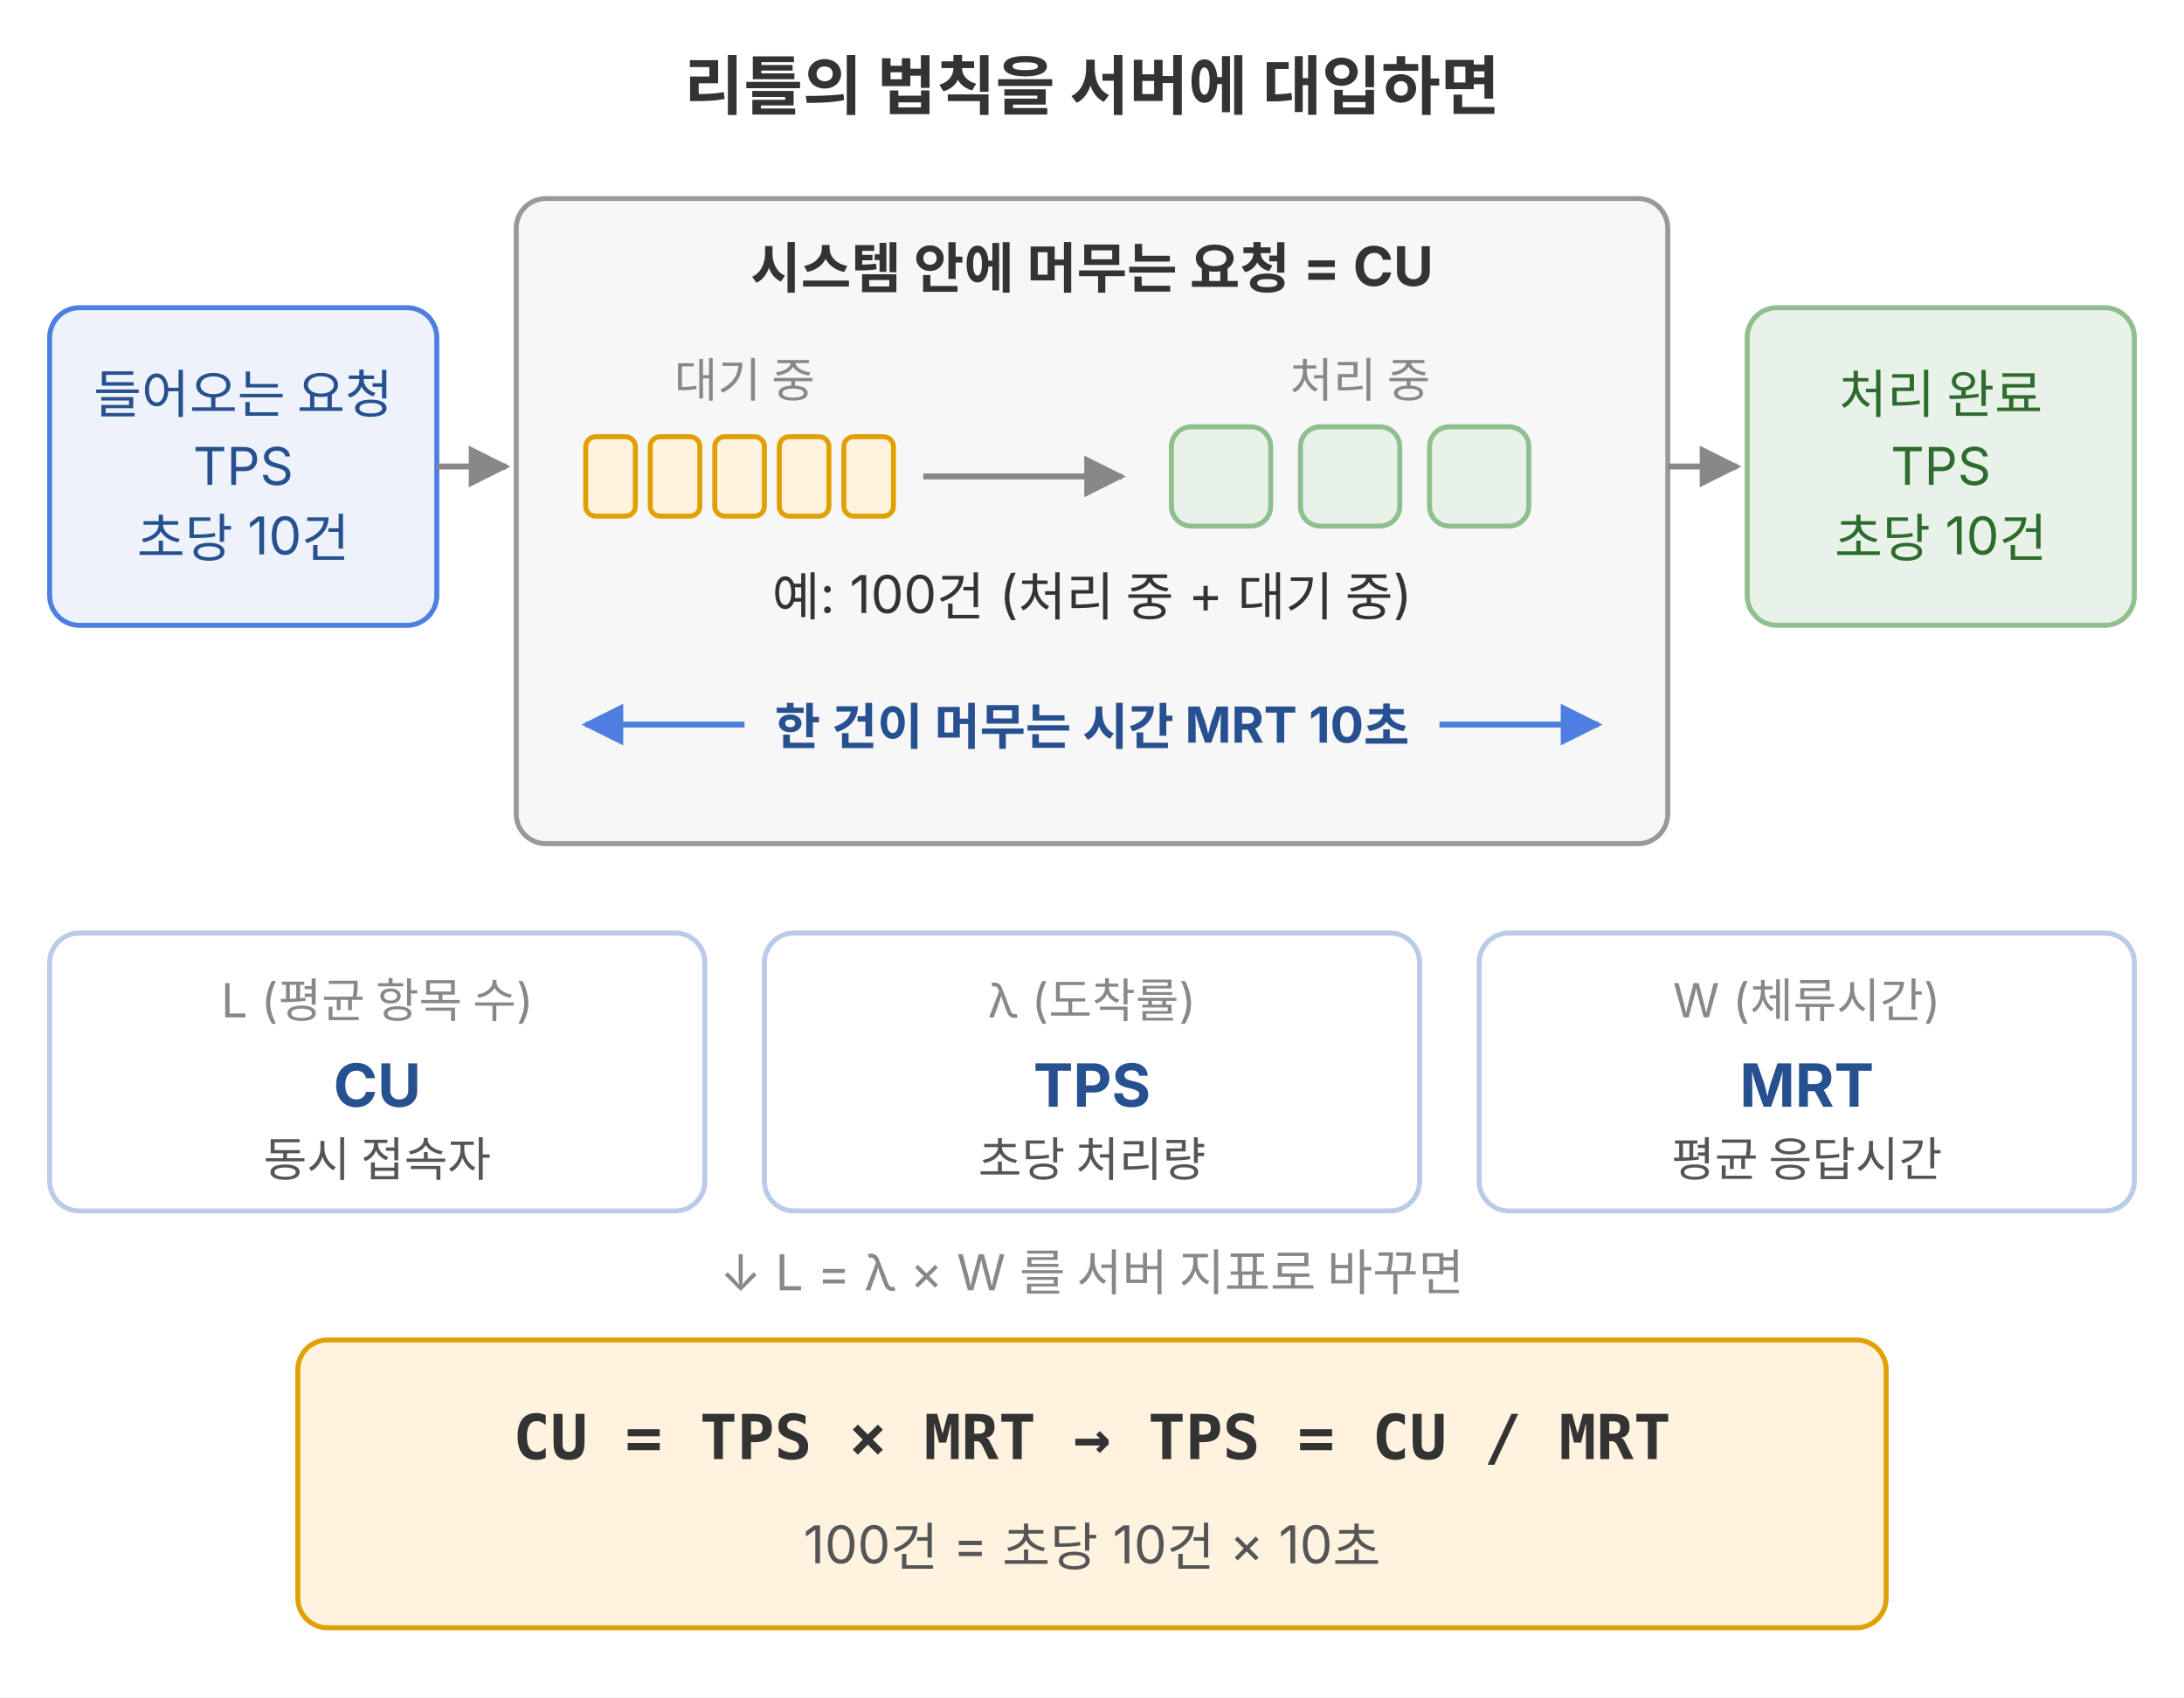
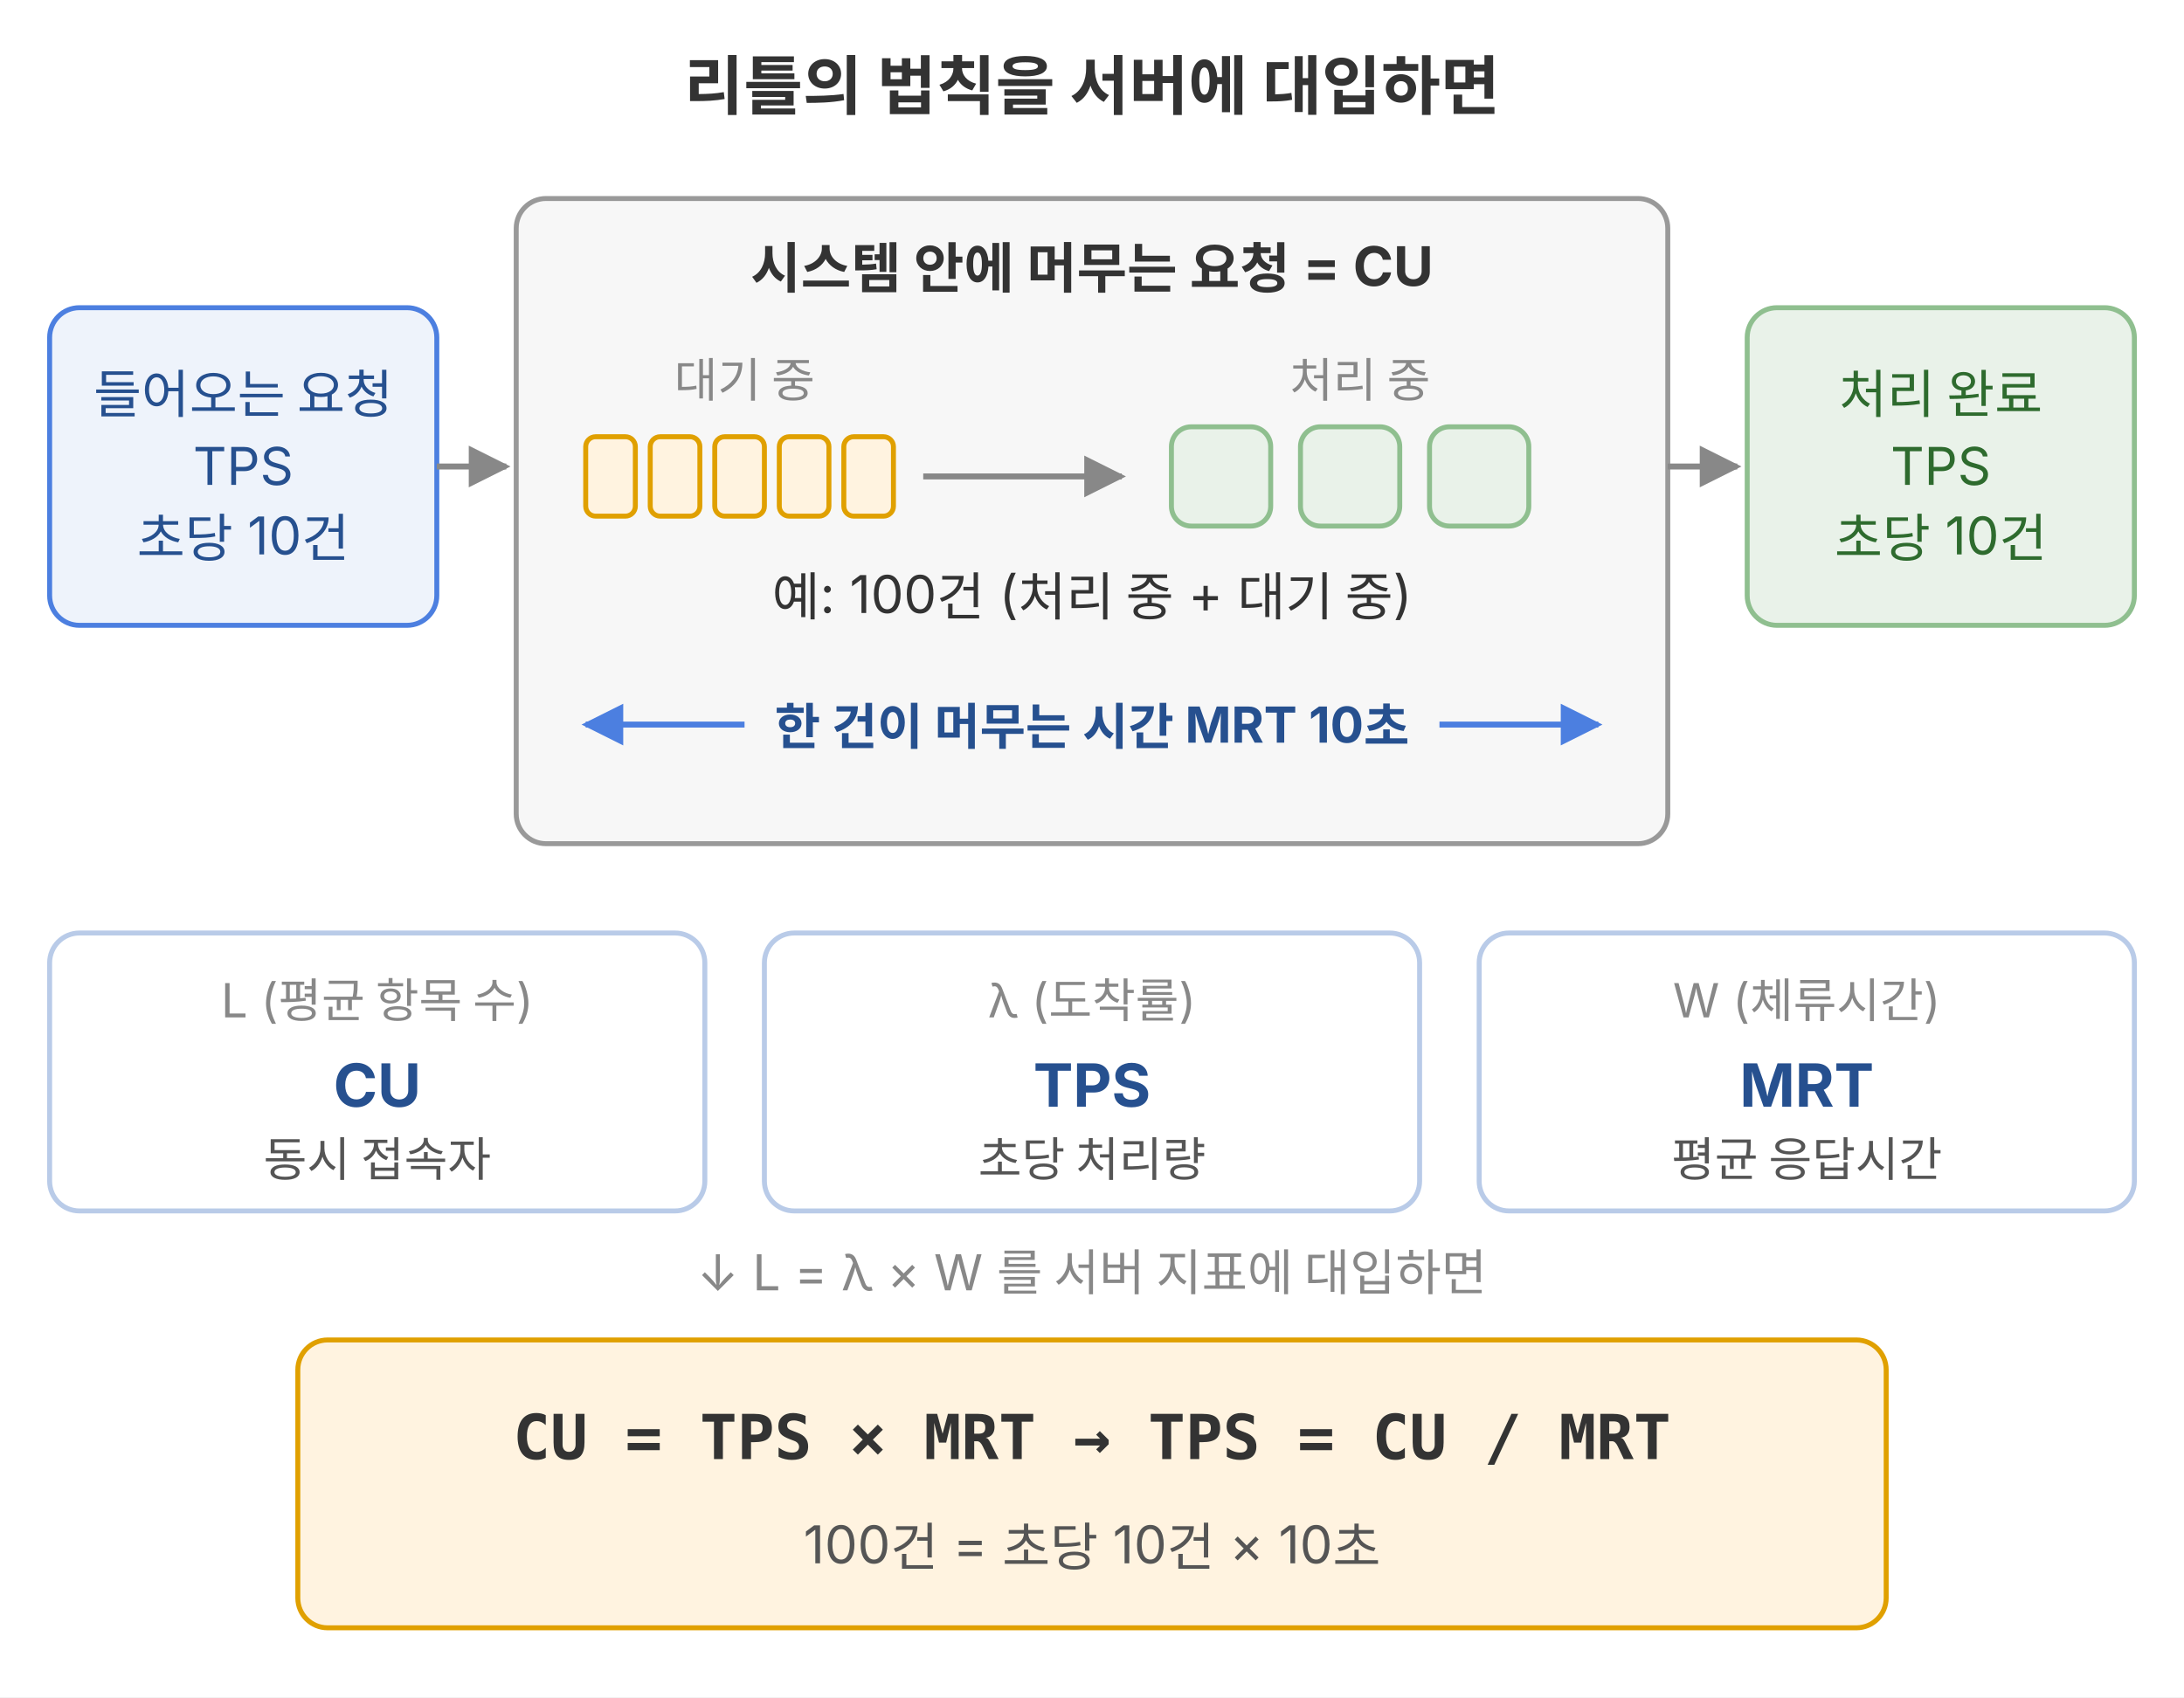
<svg xmlns="http://www.w3.org/2000/svg" width="440" height="342" viewBox="0 0 440 342" font-family="-apple-system, 'Segoe UI', 'Noto Sans KR', sans-serif">
  <defs>
    <marker id="ah" viewBox="0 0 10 10" refX="9" refY="5" markerWidth="7" markerHeight="7" orient="auto-start-reverse">
      <path d="M0,0 L10,5 L0,10 z" fill="#888" />
    </marker>
    <marker id="ahb" viewBox="0 0 10 10" refX="9" refY="5" markerWidth="7" markerHeight="7" orient="auto-start-reverse">
      <path d="M0,0 L10,5 L0,10 z" fill="#4C7FE0" />
    </marker>
  </defs>
  <rect x="0" y="0" width="440" height="342" fill="#FFFFFF" />
  <text x="220.0" y="22" font-size="13" fill="#333" text-anchor="middle" font-weight="bold">리틀의 법칙을 서버에 대입하면</text>
  <rect x="10" y="62" width="78" height="64" rx="6" fill="#EEF3FB" stroke="#4C7FE0" />
  <text x="49" y="83.2" font-size="10.5" fill="#26508F" text-anchor="middle">들어오는 요청</text>
  <text x="49" y="97.7" font-size="10.5" fill="#26508F" text-anchor="middle">TPS</text>
  <text x="49" y="112.2" font-size="10.5" fill="#26508F" text-anchor="middle">초당 10건</text>
  <rect x="352" y="62" width="78" height="64" rx="6" fill="#E9F2E9" stroke="#8FBF8F" />
  <text x="391" y="83.2" font-size="10.5" fill="#2E6B2E" text-anchor="middle">처리 완료</text>
  <text x="391" y="97.7" font-size="10.5" fill="#2E6B2E" text-anchor="middle">TPS</text>
  <text x="391" y="112.2" font-size="10.5" fill="#2E6B2E" text-anchor="middle">초당 10건</text>
  <rect x="104" y="40" width="232" height="130" rx="6" fill="#F7F7F7" stroke="#999999" />
  <text x="220" y="58" font-size="11" fill="#333" text-anchor="middle" font-weight="bold">시스템 안에 머무는 요청 = CU</text>
  <text x="150" y="80" font-size="9.5" fill="#888" text-anchor="middle">대기 중</text>
  <text x="274" y="80" font-size="9.5" fill="#888" text-anchor="middle">처리 중</text>
  <rect x="118" y="88" width="10" height="16" rx="2" fill="#FFF3E0" stroke="#E0A000" />
  <rect x="131" y="88" width="10" height="16" rx="2" fill="#FFF3E0" stroke="#E0A000" />
  <rect x="144" y="88" width="10" height="16" rx="2" fill="#FFF3E0" stroke="#E0A000" />
  <rect x="157" y="88" width="10" height="16" rx="2" fill="#FFF3E0" stroke="#E0A000" />
  <rect x="170" y="88" width="10" height="16" rx="2" fill="#FFF3E0" stroke="#E0A000" />
  <line x1="186" y1="96" x2="226" y2="96" stroke="#888" stroke-width="1.2" marker-end="url(#ah)" />
  <rect x="236" y="86" width="20" height="20" rx="4" fill="#E9F2E9" stroke="#8FBF8F" />
  <rect x="262" y="86" width="20" height="20" rx="4" fill="#E9F2E9" stroke="#8FBF8F" />
  <rect x="288" y="86" width="20" height="20" rx="4" fill="#E9F2E9" stroke="#8FBF8F" />
  <text x="220" y="124" font-size="10.5" fill="#333" text-anchor="middle">예: 100건 (처리 중 + 대기 중)</text>
  <line x1="118" y1="146" x2="322" y2="146" stroke="#4C7FE0" stroke-width="1.2" marker-end="url(#ahb)" marker-start="url(#ahb)" />
  <rect x="150" y="138" width="140" height="16" fill="#F7F7F7" />
  <text x="220" y="150" font-size="10" fill="#26508F" text-anchor="middle" font-weight="bold">한 건이 머무는 시간 MRT 10초</text>
  <line x1="88" y1="94" x2="102" y2="94" stroke="#888" stroke-width="1.2" marker-end="url(#ah)" />
  <line x1="336" y1="94" x2="350" y2="94" stroke="#888" stroke-width="1.2" marker-end="url(#ah)" />
  <rect x="10" y="188" width="132" height="56" rx="6" fill="#FFFFFF" stroke="#B9CBE8" />
  <text x="76" y="205" font-size="9.5" fill="#888" text-anchor="middle">L (평균 항목 수)</text>
  <text x="76" y="223" font-size="12" fill="#26508F" text-anchor="middle" font-weight="bold">CU</text>
  <text x="76" y="237" font-size="9.5" fill="#555" text-anchor="middle">동시 접속자</text>
  <rect x="154" y="188" width="132" height="56" rx="6" fill="#FFFFFF" stroke="#B9CBE8" />
  <text x="220" y="205" font-size="9.5" fill="#888" text-anchor="middle">λ (도착률)</text>
  <text x="220" y="223" font-size="12" fill="#26508F" text-anchor="middle" font-weight="bold">TPS</text>
  <text x="220" y="237" font-size="9.5" fill="#555" text-anchor="middle">초당 처리량</text>
  <rect x="298" y="188" width="132" height="56" rx="6" fill="#FFFFFF" stroke="#B9CBE8" />
  <text x="364" y="205" font-size="9.5" fill="#888" text-anchor="middle">W (체류시간)</text>
  <text x="364" y="223" font-size="12" fill="#26508F" text-anchor="middle" font-weight="bold">MRT</text>
  <text x="364" y="237" font-size="9.5" fill="#555" text-anchor="middle">평균 응답시간</text>
-   <text x="220.0" y="260" font-size="10" fill="#888" text-anchor="middle">↓  L = λ × W 를 서버 지표로 바꾸면</text>
+   <text x="220.0" y="260" font-size="10" fill="#888" text-anchor="middle">↓  L = λ × W 를 서버 지표에 대입하면</text>
  <rect x="60" y="270" width="320" height="58" rx="6" fill="#FFF3E0" stroke="#E0A000" />
  <text x="220" y="294" font-size="12.5" fill="#333" text-anchor="middle" font-weight="bold" font-family="Menlo, Consolas, monospace">CU = TPS × MRT   →   TPS = CU / MRT</text>
  <text x="220" y="315" font-size="10.5" fill="#555" text-anchor="middle">100건 = 초당 10건 × 10초</text>
</svg>
